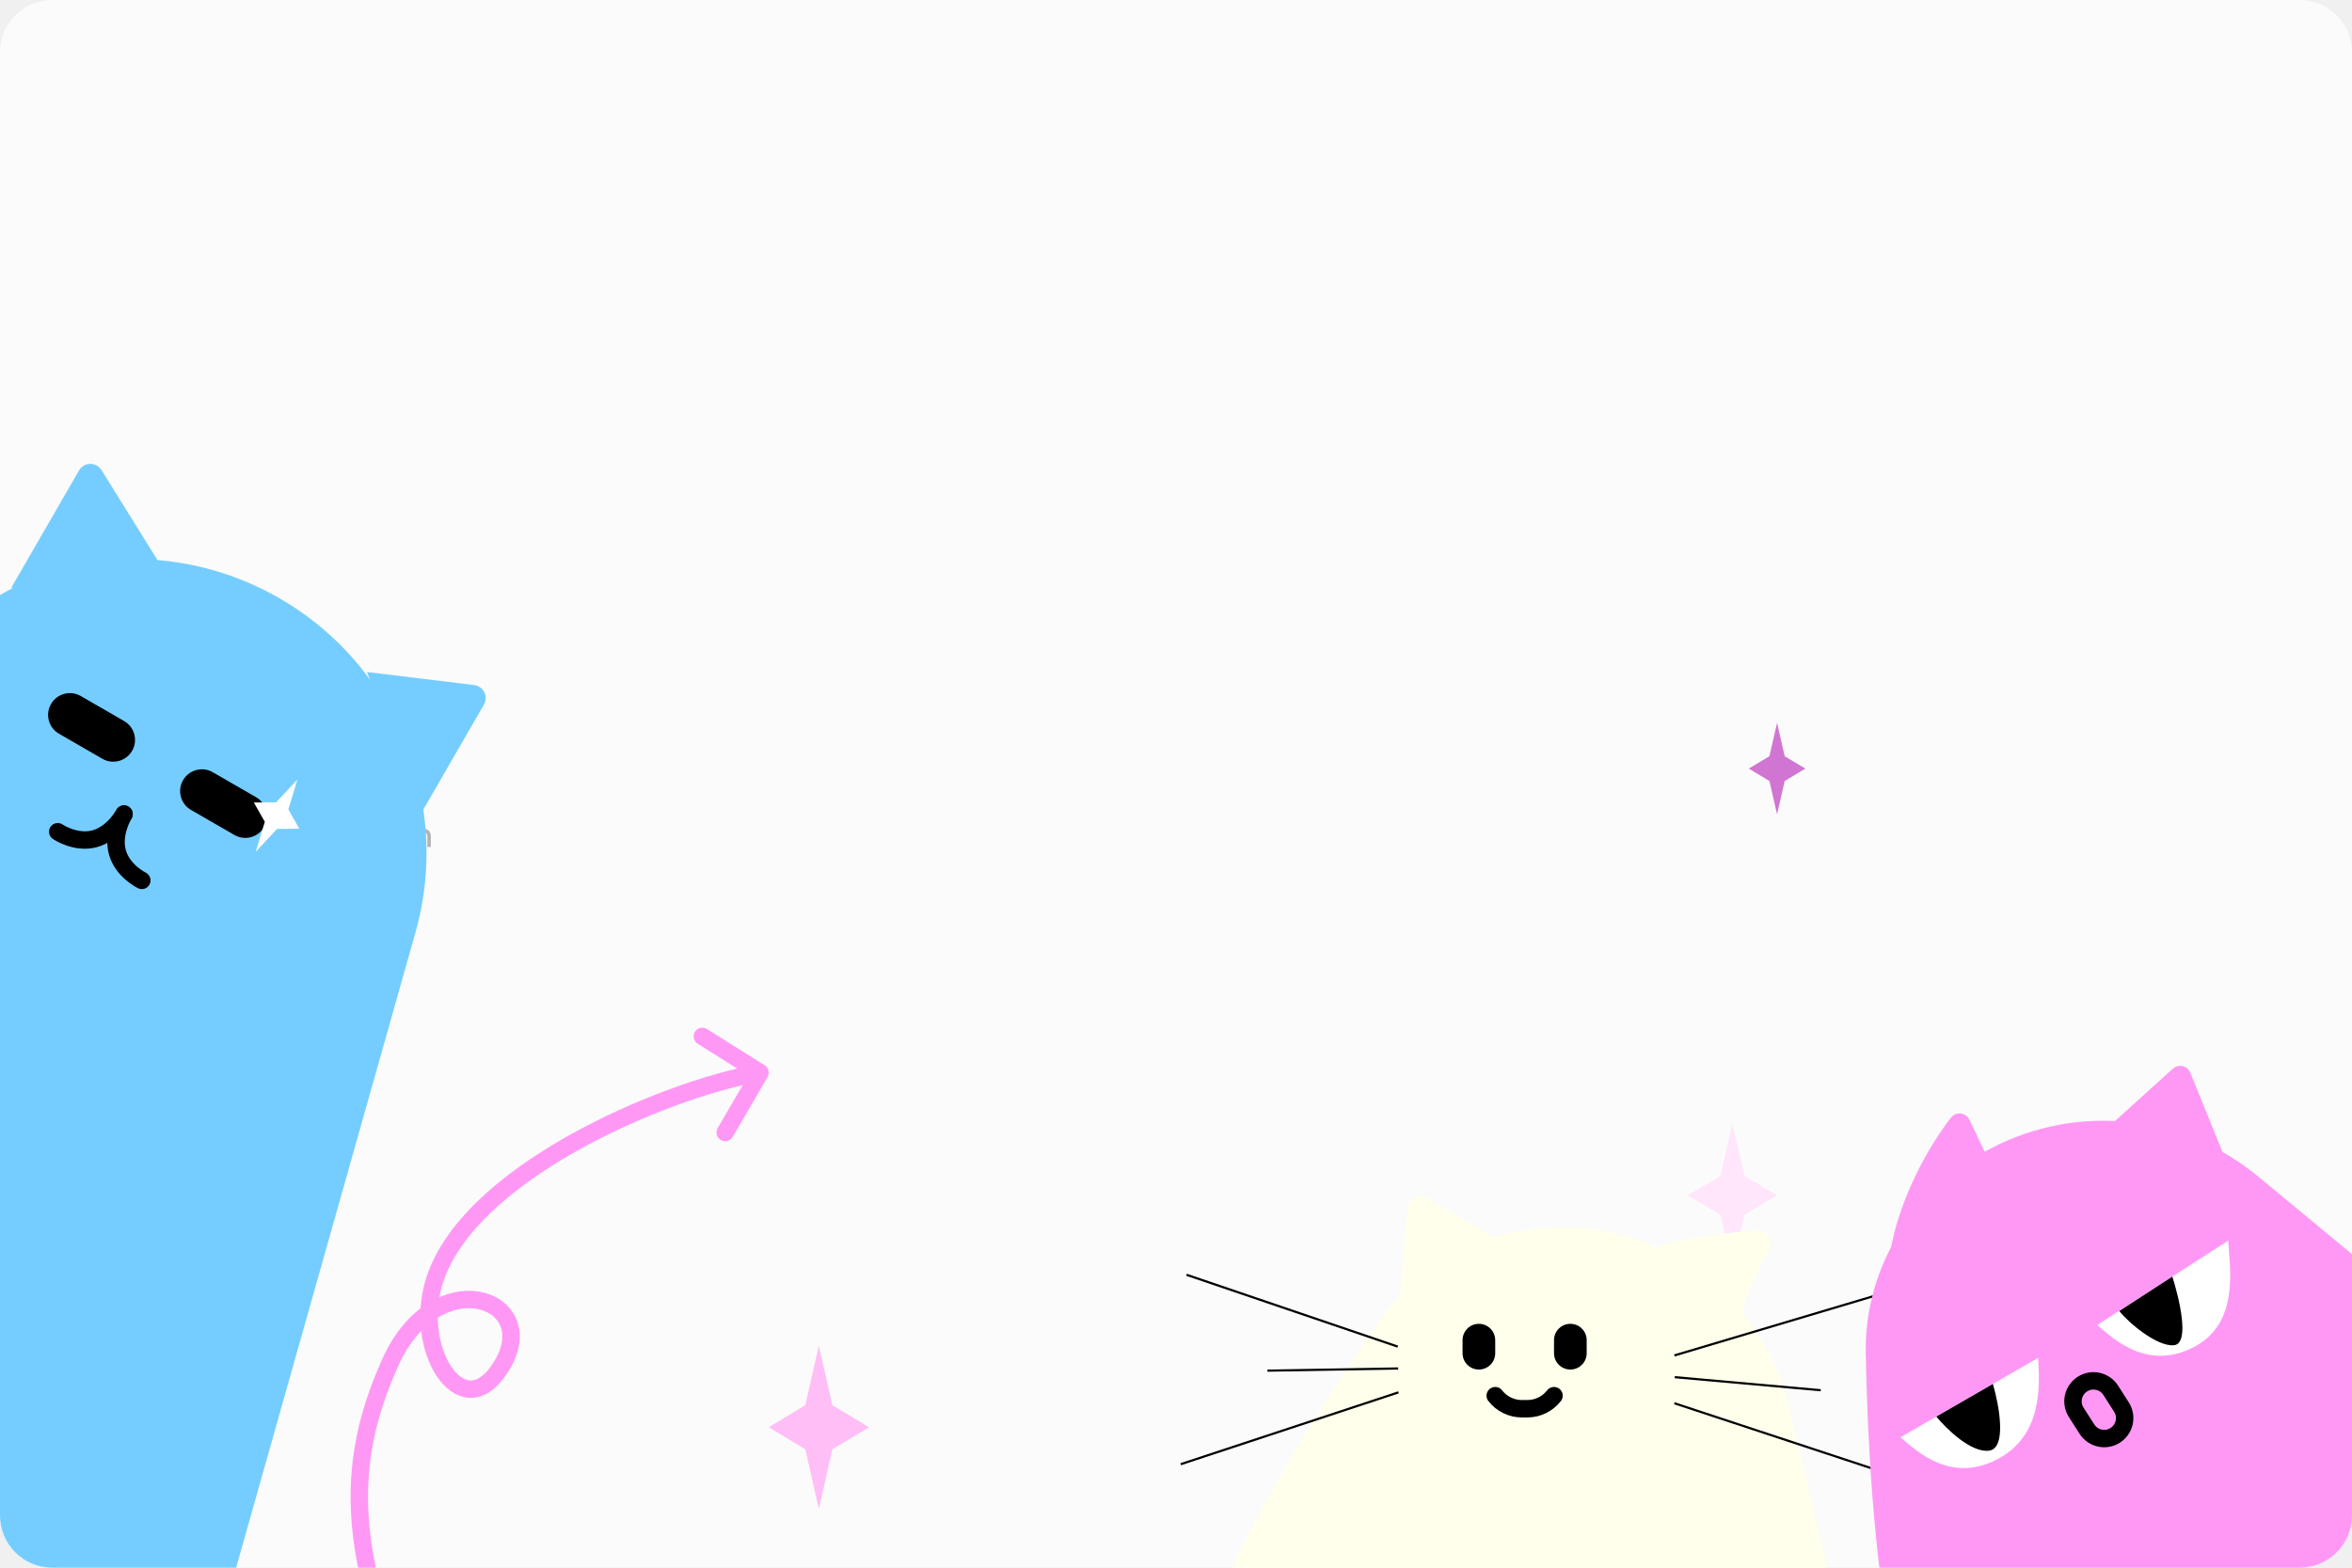
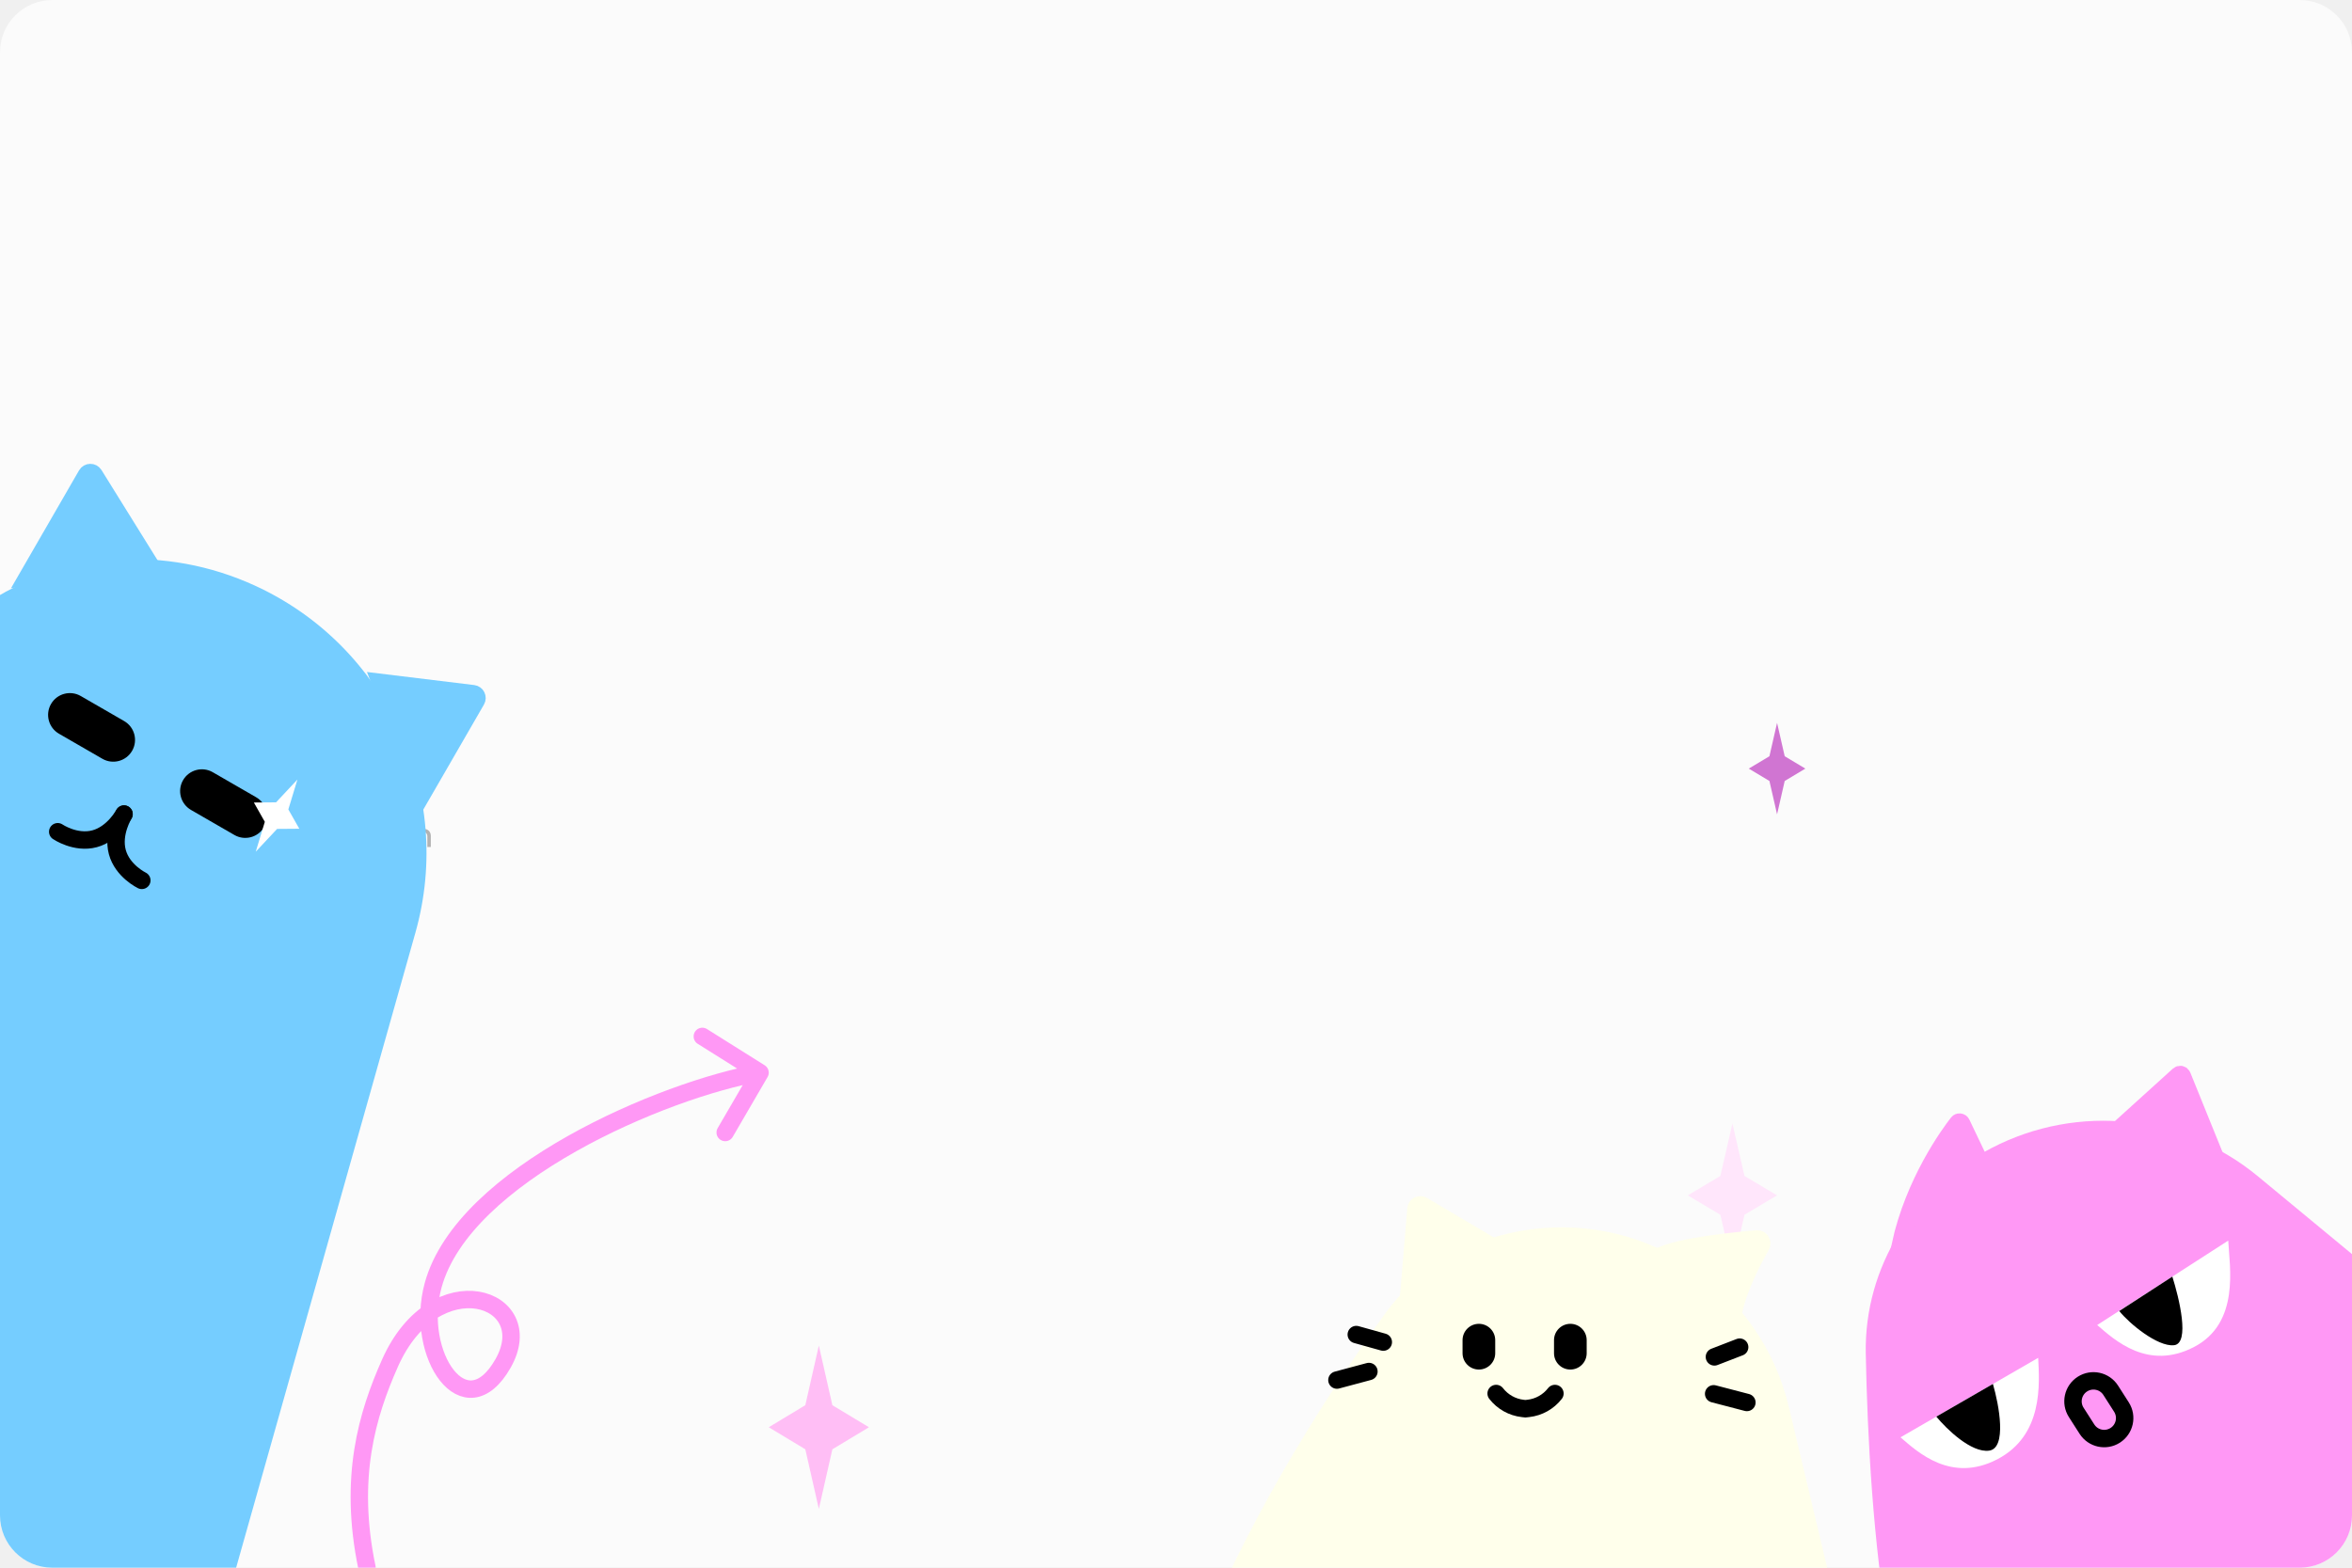
<svg xmlns="http://www.w3.org/2000/svg" width="1080" height="720" viewBox="0 0 1080 720" fill="none">
  <g clip-path="url(#clip0_559_9802)">
    <g clip-path="url(#clip1_559_9802)">
      <path d="M40 378C40 376.895 40.895 376 42 376H54C55.105 376 56 376.895 56 378V390C56 391.105 55.105 392 54 392H42C40.895 392 40 391.105 40 390V378Z" fill="#F18FDB" />
      <path fill-rule="evenodd" clip-rule="evenodd" d="M53 381.523C50.736 382.699 48.378 385.527 47.189 387.587C47.054 387.82 46.82 387.972 46.559 387.997C46.298 388.021 46.041 387.914 45.869 387.709L43 384.303L44.234 383.181L46.389 385.74C47.771 383.669 49.984 381.186 52.267 380L53 381.523Z" fill="white" />
    </g>
    <path d="M65.136 389V377.8H66.816V382.984L72.24 377.8H74.368L68.544 383.224L74.544 389H72.24L66.816 383.688V389H65.136ZM78.52 389.144C77.72 389.144 76.995 388.957 76.344 388.584C75.704 388.211 75.192 387.704 74.808 387.064C74.434 386.424 74.248 385.709 74.248 384.92C74.248 384.141 74.429 383.437 74.792 382.808C75.154 382.168 75.645 381.661 76.264 381.288C76.882 380.904 77.57 380.712 78.328 380.712C79.085 380.712 79.757 380.904 80.344 381.288C80.93 381.661 81.394 382.173 81.736 382.824C82.088 383.464 82.264 384.189 82.264 385V385.448H75.848C75.933 385.896 76.099 386.296 76.344 386.648C76.6 387 76.92 387.277 77.304 387.48C77.698 387.683 78.125 387.784 78.584 387.784C78.978 387.784 79.357 387.725 79.72 387.608C80.093 387.48 80.403 387.299 80.648 387.064L81.672 388.072C81.192 388.435 80.696 388.707 80.184 388.888C79.683 389.059 79.128 389.144 78.52 389.144ZM75.864 384.248H80.68C80.616 383.821 80.466 383.448 80.232 383.128C80.008 382.797 79.725 382.541 79.384 382.36C79.053 382.168 78.691 382.072 78.296 382.072C77.891 382.072 77.517 382.163 77.176 382.344C76.835 382.525 76.546 382.781 76.312 383.112C76.088 383.432 75.939 383.811 75.864 384.248ZM87.723 389.144C86.923 389.144 86.198 388.957 85.547 388.584C84.907 388.211 84.395 387.704 84.011 387.064C83.638 386.424 83.451 385.709 83.451 384.92C83.451 384.141 83.632 383.437 83.995 382.808C84.358 382.168 84.848 381.661 85.467 381.288C86.086 380.904 86.774 380.712 87.531 380.712C88.288 380.712 88.96 380.904 89.547 381.288C90.134 381.661 90.598 382.173 90.939 382.824C91.291 383.464 91.467 384.189 91.467 385V385.448H85.051C85.136 385.896 85.302 386.296 85.547 386.648C85.803 387 86.123 387.277 86.507 387.48C86.902 387.683 87.328 387.784 87.787 387.784C88.182 387.784 88.56 387.725 88.923 387.608C89.296 387.48 89.606 387.299 89.851 387.064L90.875 388.072C90.395 388.435 89.899 388.707 89.387 388.888C88.886 389.059 88.331 389.144 87.723 389.144ZM85.067 384.248H89.883C89.819 383.821 89.67 383.448 89.435 383.128C89.211 382.797 88.928 382.541 88.587 382.36C88.256 382.168 87.894 382.072 87.499 382.072C87.094 382.072 86.72 382.163 86.379 382.344C86.038 382.525 85.75 382.781 85.515 383.112C85.291 383.432 85.142 383.811 85.067 384.248ZM92.991 392.264V380.856H94.575V381.64C95.257 381.032 96.09 380.728 97.071 380.728C97.839 380.728 98.532 380.915 99.151 381.288C99.78 381.661 100.276 382.163 100.639 382.792C101.002 383.421 101.183 384.131 101.183 384.92C101.183 385.709 100.996 386.424 100.623 387.064C100.26 387.693 99.764 388.195 99.135 388.568C98.516 388.941 97.817 389.128 97.039 389.128C96.591 389.128 96.159 389.059 95.743 388.92C95.327 388.771 94.943 388.563 94.591 388.296V392.264H92.991ZM96.863 387.736C97.385 387.736 97.85 387.613 98.255 387.368C98.671 387.123 99.001 386.792 99.247 386.376C99.492 385.949 99.615 385.469 99.615 384.936C99.615 384.403 99.492 383.923 99.247 383.496C99.001 383.069 98.671 382.733 98.255 382.488C97.85 382.243 97.385 382.12 96.863 382.12C96.404 382.12 95.978 382.205 95.583 382.376C95.188 382.547 94.858 382.787 94.591 383.096V386.776C94.858 387.075 95.188 387.309 95.583 387.48C95.988 387.651 96.415 387.736 96.863 387.736ZM106.245 389V377.8H108.501L112.005 384.968L115.509 377.8H117.749V389H116.165V379.848L111.989 388.2L107.813 379.848V389H106.245ZM123.739 389.144C122.939 389.144 122.213 388.957 121.563 388.584C120.923 388.211 120.411 387.704 120.027 387.064C119.653 386.424 119.467 385.709 119.467 384.92C119.467 384.141 119.648 383.437 120.011 382.808C120.373 382.168 120.864 381.661 121.483 381.288C122.101 380.904 122.789 380.712 123.547 380.712C124.304 380.712 124.976 380.904 125.563 381.288C126.149 381.661 126.613 382.173 126.955 382.824C127.307 383.464 127.483 384.189 127.483 385V385.448H121.067C121.152 385.896 121.317 386.296 121.563 386.648C121.819 387 122.139 387.277 122.523 387.48C122.917 387.683 123.344 387.784 123.803 387.784C124.197 387.784 124.576 387.725 124.939 387.608C125.312 387.48 125.621 387.299 125.867 387.064L126.891 388.072C126.411 388.435 125.915 388.707 125.403 388.888C124.901 389.059 124.347 389.144 123.739 389.144ZM121.083 384.248H125.899C125.835 383.821 125.685 383.448 125.451 383.128C125.227 382.797 124.944 382.541 124.603 382.36C124.272 382.168 123.909 382.072 123.515 382.072C123.109 382.072 122.736 382.163 122.395 382.344C122.053 382.525 121.765 382.781 121.531 383.112C121.307 383.432 121.157 383.811 121.083 384.248ZM136.334 389.16C135.438 389.16 134.574 388.984 133.742 388.632C132.91 388.28 132.174 387.784 131.534 387.144L132.558 385.96C133.166 386.557 133.785 387 134.414 387.288C135.054 387.576 135.721 387.72 136.414 387.72C136.958 387.72 137.433 387.645 137.838 387.496C138.254 387.336 138.574 387.112 138.798 386.824C139.022 386.536 139.134 386.211 139.134 385.848C139.134 385.347 138.958 384.963 138.606 384.696C138.254 384.429 137.673 384.227 136.862 384.088L134.99 383.784C133.966 383.603 133.198 383.272 132.686 382.792C132.185 382.312 131.934 381.672 131.934 380.872C131.934 380.232 132.105 379.672 132.446 379.192C132.788 378.701 133.268 378.323 133.886 378.056C134.516 377.789 135.241 377.656 136.062 377.656C136.873 377.656 137.668 377.789 138.446 378.056C139.236 378.312 139.945 378.685 140.574 379.176L139.646 380.456C138.441 379.539 137.22 379.08 135.982 379.08C135.492 379.08 135.065 379.149 134.702 379.288C134.34 379.427 134.057 379.624 133.854 379.88C133.652 380.125 133.55 380.413 133.55 380.744C133.55 381.203 133.705 381.555 134.014 381.8C134.324 382.035 134.836 382.205 135.55 382.312L137.358 382.616C138.542 382.808 139.412 383.155 139.966 383.656C140.521 384.157 140.798 384.845 140.798 385.72C140.798 386.403 140.612 387.005 140.238 387.528C139.865 388.04 139.342 388.44 138.67 388.728C137.998 389.016 137.22 389.16 136.334 389.16ZM142.163 389V380.856H143.763V389H142.163ZM142.963 379.544C142.696 379.544 142.467 379.448 142.275 379.256C142.083 379.053 141.987 378.819 141.987 378.552C141.987 378.275 142.083 378.045 142.275 377.864C142.467 377.672 142.696 377.576 142.963 377.576C143.24 377.576 143.475 377.672 143.667 377.864C143.859 378.045 143.955 378.275 143.955 378.552C143.955 378.819 143.859 379.053 143.667 379.256C143.475 379.448 143.24 379.544 142.963 379.544ZM149.679 392.424C149.082 392.424 148.5 392.355 147.935 392.216C147.37 392.077 146.858 391.88 146.399 391.624L147.007 390.376C147.487 390.621 147.935 390.797 148.351 390.904C148.778 391.021 149.204 391.08 149.631 391.08C150.346 391.08 150.884 390.915 151.247 390.584C151.62 390.253 151.807 389.768 151.807 389.128V388.2C151.092 388.765 150.276 389.048 149.359 389.048C148.612 389.048 147.924 388.867 147.295 388.504C146.676 388.131 146.186 387.629 145.823 387C145.46 386.36 145.279 385.656 145.279 384.888C145.279 384.109 145.46 383.405 145.823 382.776C146.196 382.136 146.692 381.635 147.311 381.272C147.94 380.899 148.644 380.712 149.423 380.712C149.86 380.712 150.282 380.787 150.687 380.936C151.103 381.075 151.482 381.277 151.823 381.544V380.856H153.407V389.128C153.407 390.184 153.082 390.995 152.431 391.56C151.791 392.136 150.874 392.424 149.679 392.424ZM149.567 387.672C150.036 387.672 150.463 387.592 150.847 387.432C151.231 387.261 151.551 387.021 151.807 386.712V383.064C151.551 382.765 151.226 382.531 150.831 382.36C150.447 382.189 150.026 382.104 149.567 382.104C149.055 382.104 148.591 382.227 148.175 382.472C147.77 382.717 147.444 383.053 147.199 383.48C146.964 383.896 146.847 384.365 146.847 384.888C146.847 385.411 146.964 385.885 147.199 386.312C147.444 386.728 147.77 387.059 148.175 387.304C148.591 387.549 149.055 387.672 149.567 387.672ZM155.288 389V380.856H156.888V381.688C157.517 381.027 158.333 380.696 159.336 380.696C159.965 380.696 160.514 380.829 160.984 381.096C161.464 381.363 161.837 381.736 162.104 382.216C162.381 382.696 162.52 383.251 162.52 383.88V389H160.92V384.152C160.92 383.512 160.738 383.011 160.376 382.648C160.024 382.275 159.528 382.088 158.888 382.088C158.461 382.088 158.077 382.179 157.736 382.36C157.394 382.541 157.112 382.803 156.888 383.144V389H155.288ZM168.27 389.144C167.47 389.144 166.745 388.957 166.094 388.584C165.454 388.211 164.942 387.704 164.558 387.064C164.185 386.424 163.998 385.709 163.998 384.92C163.998 384.141 164.179 383.437 164.542 382.808C164.905 382.168 165.395 381.661 166.014 381.288C166.633 380.904 167.321 380.712 168.078 380.712C168.835 380.712 169.507 380.904 170.094 381.288C170.681 381.661 171.145 382.173 171.486 382.824C171.838 383.464 172.014 384.189 172.014 385V385.448H165.598C165.683 385.896 165.849 386.296 166.094 386.648C166.35 387 166.67 387.277 167.054 387.48C167.449 387.683 167.875 387.784 168.334 387.784C168.729 387.784 169.107 387.725 169.47 387.608C169.843 387.48 170.153 387.299 170.398 387.064L171.422 388.072C170.942 388.435 170.446 388.707 169.934 388.888C169.433 389.059 168.878 389.144 168.27 389.144ZM165.614 384.248H170.43C170.366 383.821 170.217 383.448 169.982 383.128C169.758 382.797 169.475 382.541 169.134 382.36C168.803 382.168 168.441 382.072 168.046 382.072C167.641 382.072 167.267 382.163 166.926 382.344C166.585 382.525 166.297 382.781 166.062 383.112C165.838 383.432 165.689 383.811 165.614 384.248ZM177.313 389.128C176.556 389.128 175.862 388.941 175.233 388.568C174.604 388.195 174.108 387.693 173.745 387.064C173.382 386.424 173.201 385.709 173.201 384.92C173.201 384.131 173.382 383.421 173.745 382.792C174.118 382.163 174.62 381.661 175.249 381.288C175.878 380.915 176.577 380.728 177.345 380.728C177.793 380.728 178.225 380.797 178.641 380.936C179.057 381.075 179.441 381.277 179.793 381.544V377.8L181.393 377.496V389H179.809V388.216C179.116 388.824 178.284 389.128 177.313 389.128ZM177.521 387.736C177.99 387.736 178.417 387.651 178.801 387.48C179.196 387.309 179.526 387.064 179.793 386.744V383.08C179.526 382.781 179.196 382.547 178.801 382.376C178.417 382.195 177.99 382.104 177.521 382.104C177.009 382.104 176.545 382.227 176.129 382.472C175.713 382.717 175.382 383.053 175.137 383.48C174.892 383.896 174.769 384.371 174.769 384.904C174.769 385.437 174.892 385.917 175.137 386.344C175.382 386.771 175.713 387.112 176.129 387.368C176.545 387.613 177.009 387.736 177.521 387.736ZM186.824 389V377.8H188.504V389H186.824ZM190.6 389V380.856H192.2V381.688C192.83 381.027 193.646 380.696 194.648 380.696C195.278 380.696 195.827 380.829 196.296 381.096C196.776 381.363 197.15 381.736 197.416 382.216C197.694 382.696 197.832 383.251 197.832 383.88V389H196.232V384.152C196.232 383.512 196.051 383.011 195.688 382.648C195.336 382.275 194.84 382.088 194.2 382.088C193.774 382.088 193.39 382.179 193.048 382.36C192.707 382.541 192.424 382.803 192.2 383.144V389H190.6Z" fill="black" />
    <g filter="url(#filter0_b_559_9802)">
      <rect width="1080" height="720" fill="white" fill-opacity="0.7" />
    </g>
    <path d="M816 332L819.511 347.328L829 353L819.511 358.672L816 374L812.489 358.672L803 353L812.489 347.328L816 332Z" fill="#D075D2" />
    <path d="M795.5 516L801.037 540.087L816 549L801.037 557.913L795.5 582L789.963 557.913L775 549L789.963 540.087L795.5 516Z" fill="#FFE6FB" />
    <path d="M376 618L382.212 645.372L399 655.5L382.212 665.628L376 693L369.788 665.628L353 655.5L369.788 645.372L376 618Z" fill="#FFBEF5" />
    <path d="M168.511 720C159.841 678.454 168.713 649.443 179.032 626.148C199.767 579.339 248.313 595.632 231.016 626.148C213.718 656.664 190.164 622.277 198.891 590.297C212.797 539.336 304.902 500.4 349 492.641M349 492.641L322.5 476M349 492.641L333 520.128" stroke="#FF98F5" stroke-width="8" stroke-linecap="round" />
-     <path d="M-8.026 278.337C28.98 252.958 76.319 250.273 117.106 268.98C177.565 296.711 208.816 364.347 190.748 428.361L91.26 780.838C91.26 780.838 -467.813 775.629 -344.437 590.487C-257.288 459.708 -95.514 338.337 -8.026 278.337Z" fill="#75CDFF" />
-     <path d="M217.271 318.6L174.647 313.408L194.273 363.999L218.761 321.585C219.478 320.343 218.694 318.773 217.271 318.6Z" fill="#75CDFF" stroke="#75CDFF" stroke-width="8" stroke-linecap="round" />
-     <path d="M43.197 217.971L67.175 256.555L12.686 264.933L39.767 218.027C40.522 216.718 42.4 216.688 43.197 217.971Z" fill="#75CDFF" stroke="#75CDFF" stroke-width="8" stroke-linecap="round" />
-     <rect x="28.429" y="314.665" width="43" height="20" rx="10" transform="rotate(30 28.4287 314.665)" fill="black" />
-     <rect x="89.051" y="349.665" width="43" height="20" rx="10" transform="rotate(30 89.0508 349.665)" fill="black" />
-     <path d="M26.505 381.998C26.505 381.998 34.682 387.572 43.418 385.231C52.154 382.89 56.931 373.845 56.931 373.845" stroke="black" stroke-width="8" stroke-linecap="round" />
-     <path d="M65.124 404.34C65.124 404.34 56.209 400.045 53.868 391.309C51.527 382.573 56.971 373.913 56.971 373.913" stroke="black" stroke-width="8" stroke-linecap="round" />
+     <path d="M-8.027 278.337C28.979 252.958 76.318 250.273 117.105 268.98C177.564 296.711 208.815 364.347 190.747 428.361L91.259 780.838C91.259 780.838 -467.814 775.629 -344.438 590.487C-257.289 459.708 -95.516 338.337 -8.027 278.337Z" fill="#75CDFF" />
+     <path d="M217.27 318.6L174.646 313.408L194.272 363.999L218.76 321.585C219.477 320.343 218.693 318.773 217.27 318.6Z" fill="#75CDFF" stroke="#75CDFF" stroke-width="8" stroke-linecap="round" />
+     <path d="M43.197 217.971L67.174 256.554L12.685 264.932L39.766 218.027C40.521 216.718 42.399 216.688 43.197 217.971Z" fill="#75CDFF" stroke="#75CDFF" stroke-width="8" stroke-linecap="round" />
+     <rect x="28.428" y="314.665" width="43" height="20" rx="10" transform="rotate(30 28.4277 314.665)" fill="black" />
+     <rect x="89.049" y="349.665" width="43" height="20" rx="10" transform="rotate(30 89.0488 349.665)" fill="black" />
+     <path d="M26.504 381.998C26.504 381.998 34.681 387.571 43.417 385.23C52.153 382.889 56.931 373.845 56.931 373.845" stroke="black" stroke-width="8" stroke-linecap="round" />
+     <path d="M65.123 404.339C65.123 404.339 56.208 400.045 53.867 391.309C51.526 382.572 56.97 373.913 56.97 373.913" stroke="black" stroke-width="8" stroke-linecap="round" />
    <path d="M635.863 603.547C651.654 581.556 676.195 568.126 703.038 564.6C757.541 557.44 808.64 592.629 821.39 646.102L861.507 814.36C875.108 871.407 845.953 930.255 789.881 947.439C696.16 976.161 562.905 1000.85 533.928 921.527C495.904 817.442 588.737 669.175 635.863 603.547Z" fill="#FFFFEB" />
-     <path d="M686.579 641V641C689.516 644.785 694.038 647 698.828 647L701.33 647C706.121 647 710.642 644.785 713.579 641V641" stroke="black" stroke-width="8" stroke-linecap="round" />
-     <path d="M806.797 569.026C796.974 569.847 771.339 572.369 762.123 576.987C750.623 582.75 795.123 626.487 795.123 609.987C795.123 597.191 804.49 579.424 808.695 572.093C809.508 570.676 808.426 568.89 806.797 569.026Z" fill="#FFFFEB" stroke="#FFFFEB" stroke-width="8" stroke-linecap="round" />
-     <path d="M653.202 553.624L681.126 570.139L646.969 593.677L650.191 555.178C650.314 553.708 651.932 552.873 653.202 553.624Z" fill="#FFFFEB" stroke="#FFFFEB" stroke-width="8" stroke-linecap="round" />
+     <path d="M687 640V640C689.977 643.837 694.376 646.31 699.2 646.861L700.421 647L701.798 646.846C706.623 646.305 711.024 643.836 714 640V640" stroke="black" stroke-width="8" stroke-linecap="round" />
+     <path d="M806.796 569.026C796.973 569.847 771.338 572.369 762.122 576.987C750.622 582.75 795.122 626.487 795.122 609.987C795.122 597.191 804.489 579.424 808.694 572.093C809.507 570.676 808.425 568.89 806.796 569.026Z" fill="#FFFFEB" stroke="#FFFFEB" stroke-width="8" stroke-linecap="round" />
+     <path d="M653.202 553.623L681.126 570.139L646.969 593.677L650.191 555.178C650.314 553.708 651.932 552.872 653.202 553.623Z" fill="#FFFFEB" stroke="#FFFFEB" stroke-width="8" stroke-linecap="round" />
    <rect x="671.58" y="608" width="15" height="21" rx="7.5" fill="black" />
    <rect x="713.58" y="608" width="15" height="21" rx="7.5" fill="black" />
-     <line y1="-0.5" x2="105.304" y2="-0.5" transform="matrix(0.949629 0.313377 0.313377 -0.949629 769 644)" stroke="black" />
-     <line x1="769.045" y1="632.502" x2="836.045" y2="638.502" stroke="black" />
-     <line x1="768.857" y1="622.521" x2="862.857" y2="594.521" stroke="black" />
-     <line x1="642.157" y1="639.475" x2="542.157" y2="672.475" stroke="black" />
-     <line x1="642.008" y1="628.5" x2="582.008" y2="629.5" stroke="black" />
-     <line x1="641.839" y1="618.473" x2="544.839" y2="585.473" stroke="black" />
-     <path d="M856.731 621.675C855.962 581.71 878.971 545.735 914.437 527.294C954.148 506.645 1002.36 511.765 1036.85 540.293L1231.14 700.999C1231.14 700.999 968.417 880.182 907.787 843.048C867.133 818.148 858.203 698.089 856.731 621.675Z" fill="#FF98F5" />
-     <path d="M900.676 515.9L914.721 545.328L872.562 571.917C878.924 542.885 894.95 520.954 899.042 515.702C899.49 515.128 900.362 515.244 900.676 515.9Z" fill="#FF98F5" stroke="#FF98F5" stroke-width="8" stroke-linecap="round" />
-     <path d="M1000.45 493.747L971.565 519.906C970.986 520.431 971.205 521.387 971.955 521.607L1016.75 534.741C1017.56 534.976 1018.27 534.181 1017.96 533.406L1002.05 494.113C1001.79 493.468 1000.97 493.28 1000.45 493.747Z" fill="#FF98F5" stroke="#FF98F5" stroke-width="8" stroke-linecap="round" />
+     <line x1="786.88" y1="640.139" x2="802.139" y2="644.12" stroke="black" stroke-width="8" stroke-linecap="round" />
+     <line x1="787.228" y1="623.188" x2="798.827" y2="618.709" stroke="black" stroke-width="8" stroke-linecap="round" />
+     <line x1="628.588" y1="629.898" x2="613.897" y2="633.83" stroke="black" stroke-width="8" stroke-linecap="round" />
+     <line x1="635.188" y1="616.397" x2="622.777" y2="612.929" stroke="black" stroke-width="8" stroke-linecap="round" />
+     <path d="M856.733 621.676C855.964 581.71 878.973 545.736 914.439 527.295C954.15 506.646 1002.36 511.765 1036.85 540.293L1231.14 701C1231.14 701 968.419 880.183 907.788 843.048C867.135 818.149 858.205 698.09 856.733 621.676Z" fill="#FF98F5" />
+     <path d="M900.676 515.901L914.721 545.328L872.562 571.917C878.924 542.886 894.95 520.954 899.042 515.702C899.49 515.128 900.362 515.244 900.676 515.901Z" fill="#FF98F5" stroke="#FF98F5" stroke-width="8" stroke-linecap="round" />
+     <path d="M1000.45 493.747L971.566 519.906C970.986 520.431 971.206 521.387 971.956 521.607L1016.75 534.741C1017.56 534.977 1018.28 534.182 1017.96 533.406L1002.05 494.113C1001.79 493.469 1000.97 493.28 1000.45 493.747Z" fill="#FF98F5" stroke="#FF98F5" stroke-width="8" stroke-linecap="round" />
    <rect x="948.3" y="640.745" width="18.808" height="27.935" rx="9.404" transform="rotate(-32.6053 948.3 640.745)" stroke="black" stroke-width="8" />
-     <path d="M935.898 623.619L872.678 660.119C880.688 667.041 896.048 681.23 917.19 670.177C938.333 659.123 936.489 635.569 935.898 623.619Z" fill="white" />
-     <path d="M913.392 666.238C905.18 667.373 893.797 656.299 889.133 650.619L915.114 635.619C917.962 645.353 921.605 665.103 913.392 666.238Z" fill="black" />
-     <path d="M1023.16 569.771L962.994 608.552C971.004 615.474 986.364 629.663 1007.51 618.61C1028.65 607.556 1023.76 581.721 1023.16 569.771Z" fill="white" />
-     <path d="M998.235 617.831C990.688 618.582 977.697 607.859 973.137 602.119L997.501 586.32C1000.56 595.934 1005.78 617.08 998.235 617.831Z" fill="black" />
-     <path d="M136.57 358.024L132.405 371.747L137.436 380.62L127.236 380.699L117.434 391.168L121.6 377.445L116.568 368.572L126.768 368.493L136.57 358.024Z" fill="white" />
+     <path d="M935.9 623.62L872.68 660.12C880.69 667.041 896.05 681.23 917.192 670.177C938.335 659.124 936.491 635.569 935.9 623.62Z" fill="white" />
+     <path d="M913.392 666.239C905.18 667.374 893.797 656.299 889.133 650.62L915.114 635.62C917.962 645.353 921.605 665.103 913.392 666.239Z" fill="black" />
+     <path d="M1023.17 569.771L962.996 608.553C971.006 615.474 986.366 629.663 1007.51 618.61C1028.65 607.557 1023.76 581.721 1023.17 569.771Z" fill="white" />
+     <path d="M998.237 617.831C990.69 618.582 977.699 607.859 973.139 602.119L997.503 586.32C1000.56 595.934 1005.78 617.08 998.237 617.831Z" fill="black" />
+     <path d="M136.571 358.025L132.405 371.748L137.437 380.621L127.237 380.7L117.435 391.169L121.601 377.446L116.569 368.573L126.769 368.494L136.571 358.025Z" fill="white" />
  </g>
  <defs>
    <filter id="filter0_b_559_9802" x="-23" y="-23" width="1126" height="766" filterUnits="userSpaceOnUse" color-interpolation-filters="sRGB">
      <feFlood flood-opacity="0" result="BackgroundImageFix" />
      <feGaussianBlur in="BackgroundImageFix" stdDeviation="11.5" />
      <feComposite in2="SourceAlpha" operator="in" result="effect1_backgroundBlur_559_9802" />
      <feBlend mode="normal" in="SourceGraphic" in2="effect1_backgroundBlur_559_9802" result="shape" />
    </filter>
    <clipPath id="clip0_559_9802">
      <rect width="1080" height="720" rx="24" fill="white" />
    </clipPath>
    <clipPath id="clip1_559_9802">
      <rect x="40" y="376" width="16" height="16" rx="2" fill="white" />
    </clipPath>
  </defs>
</svg>
